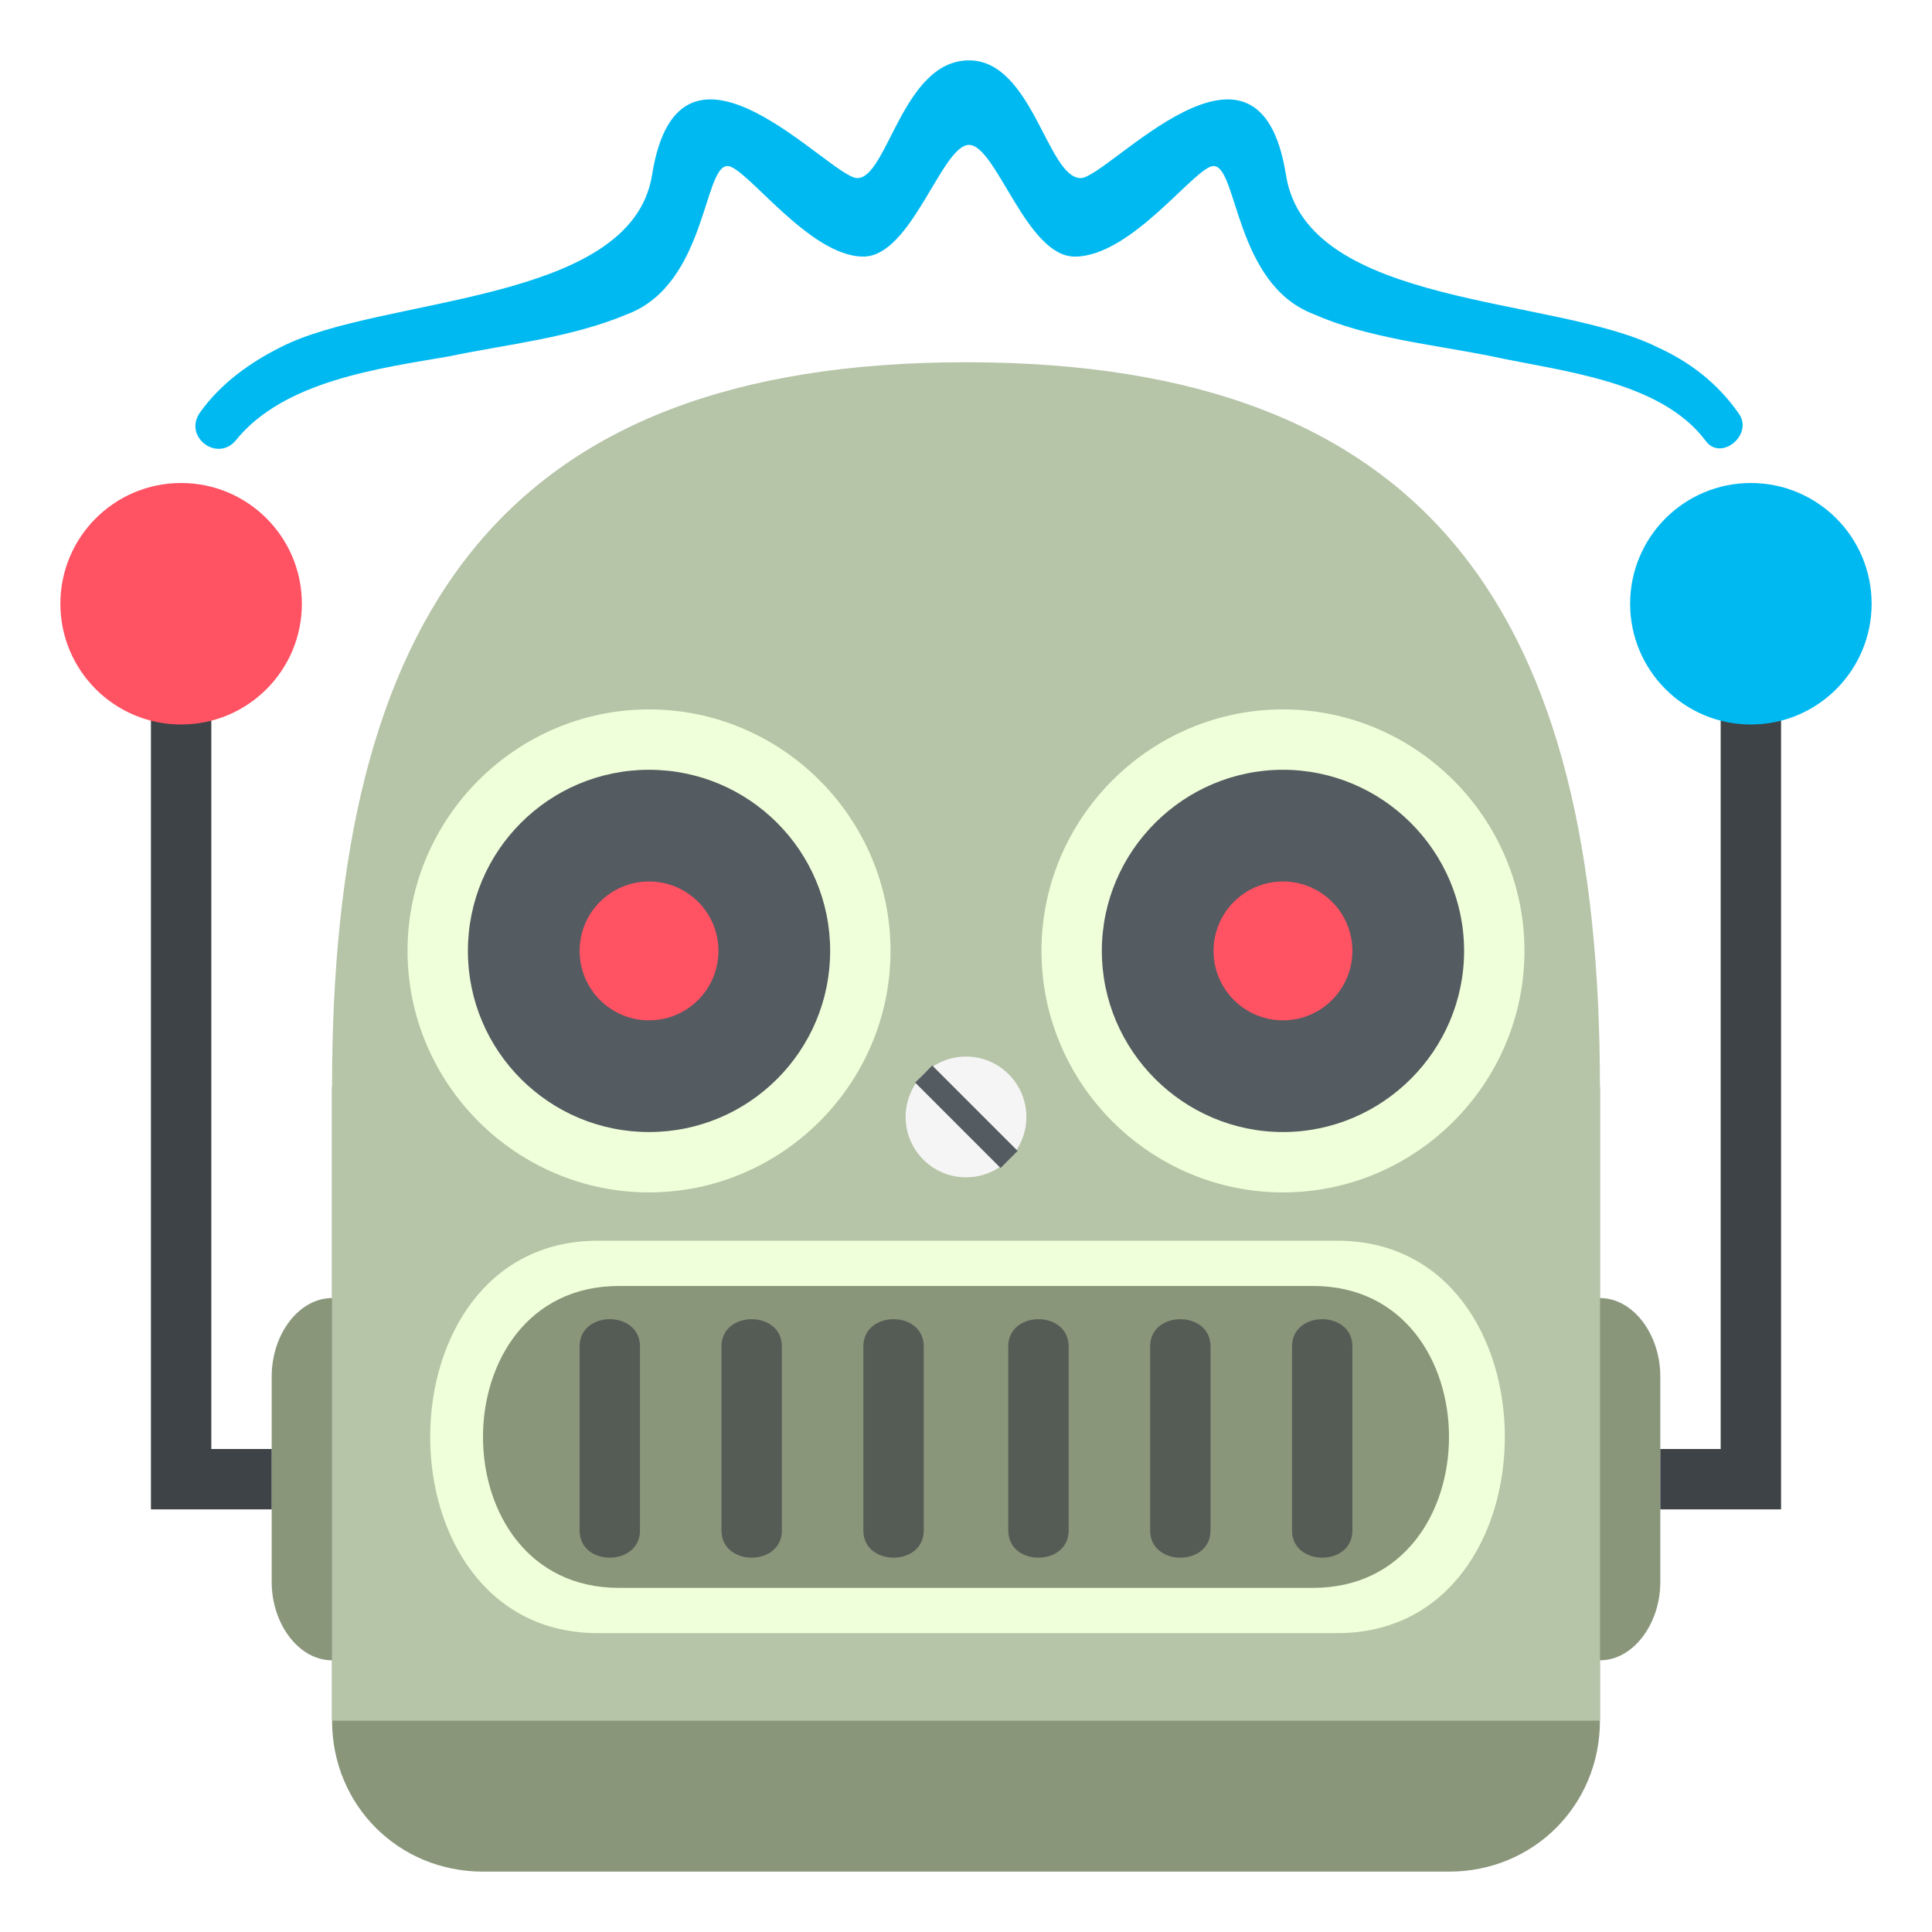
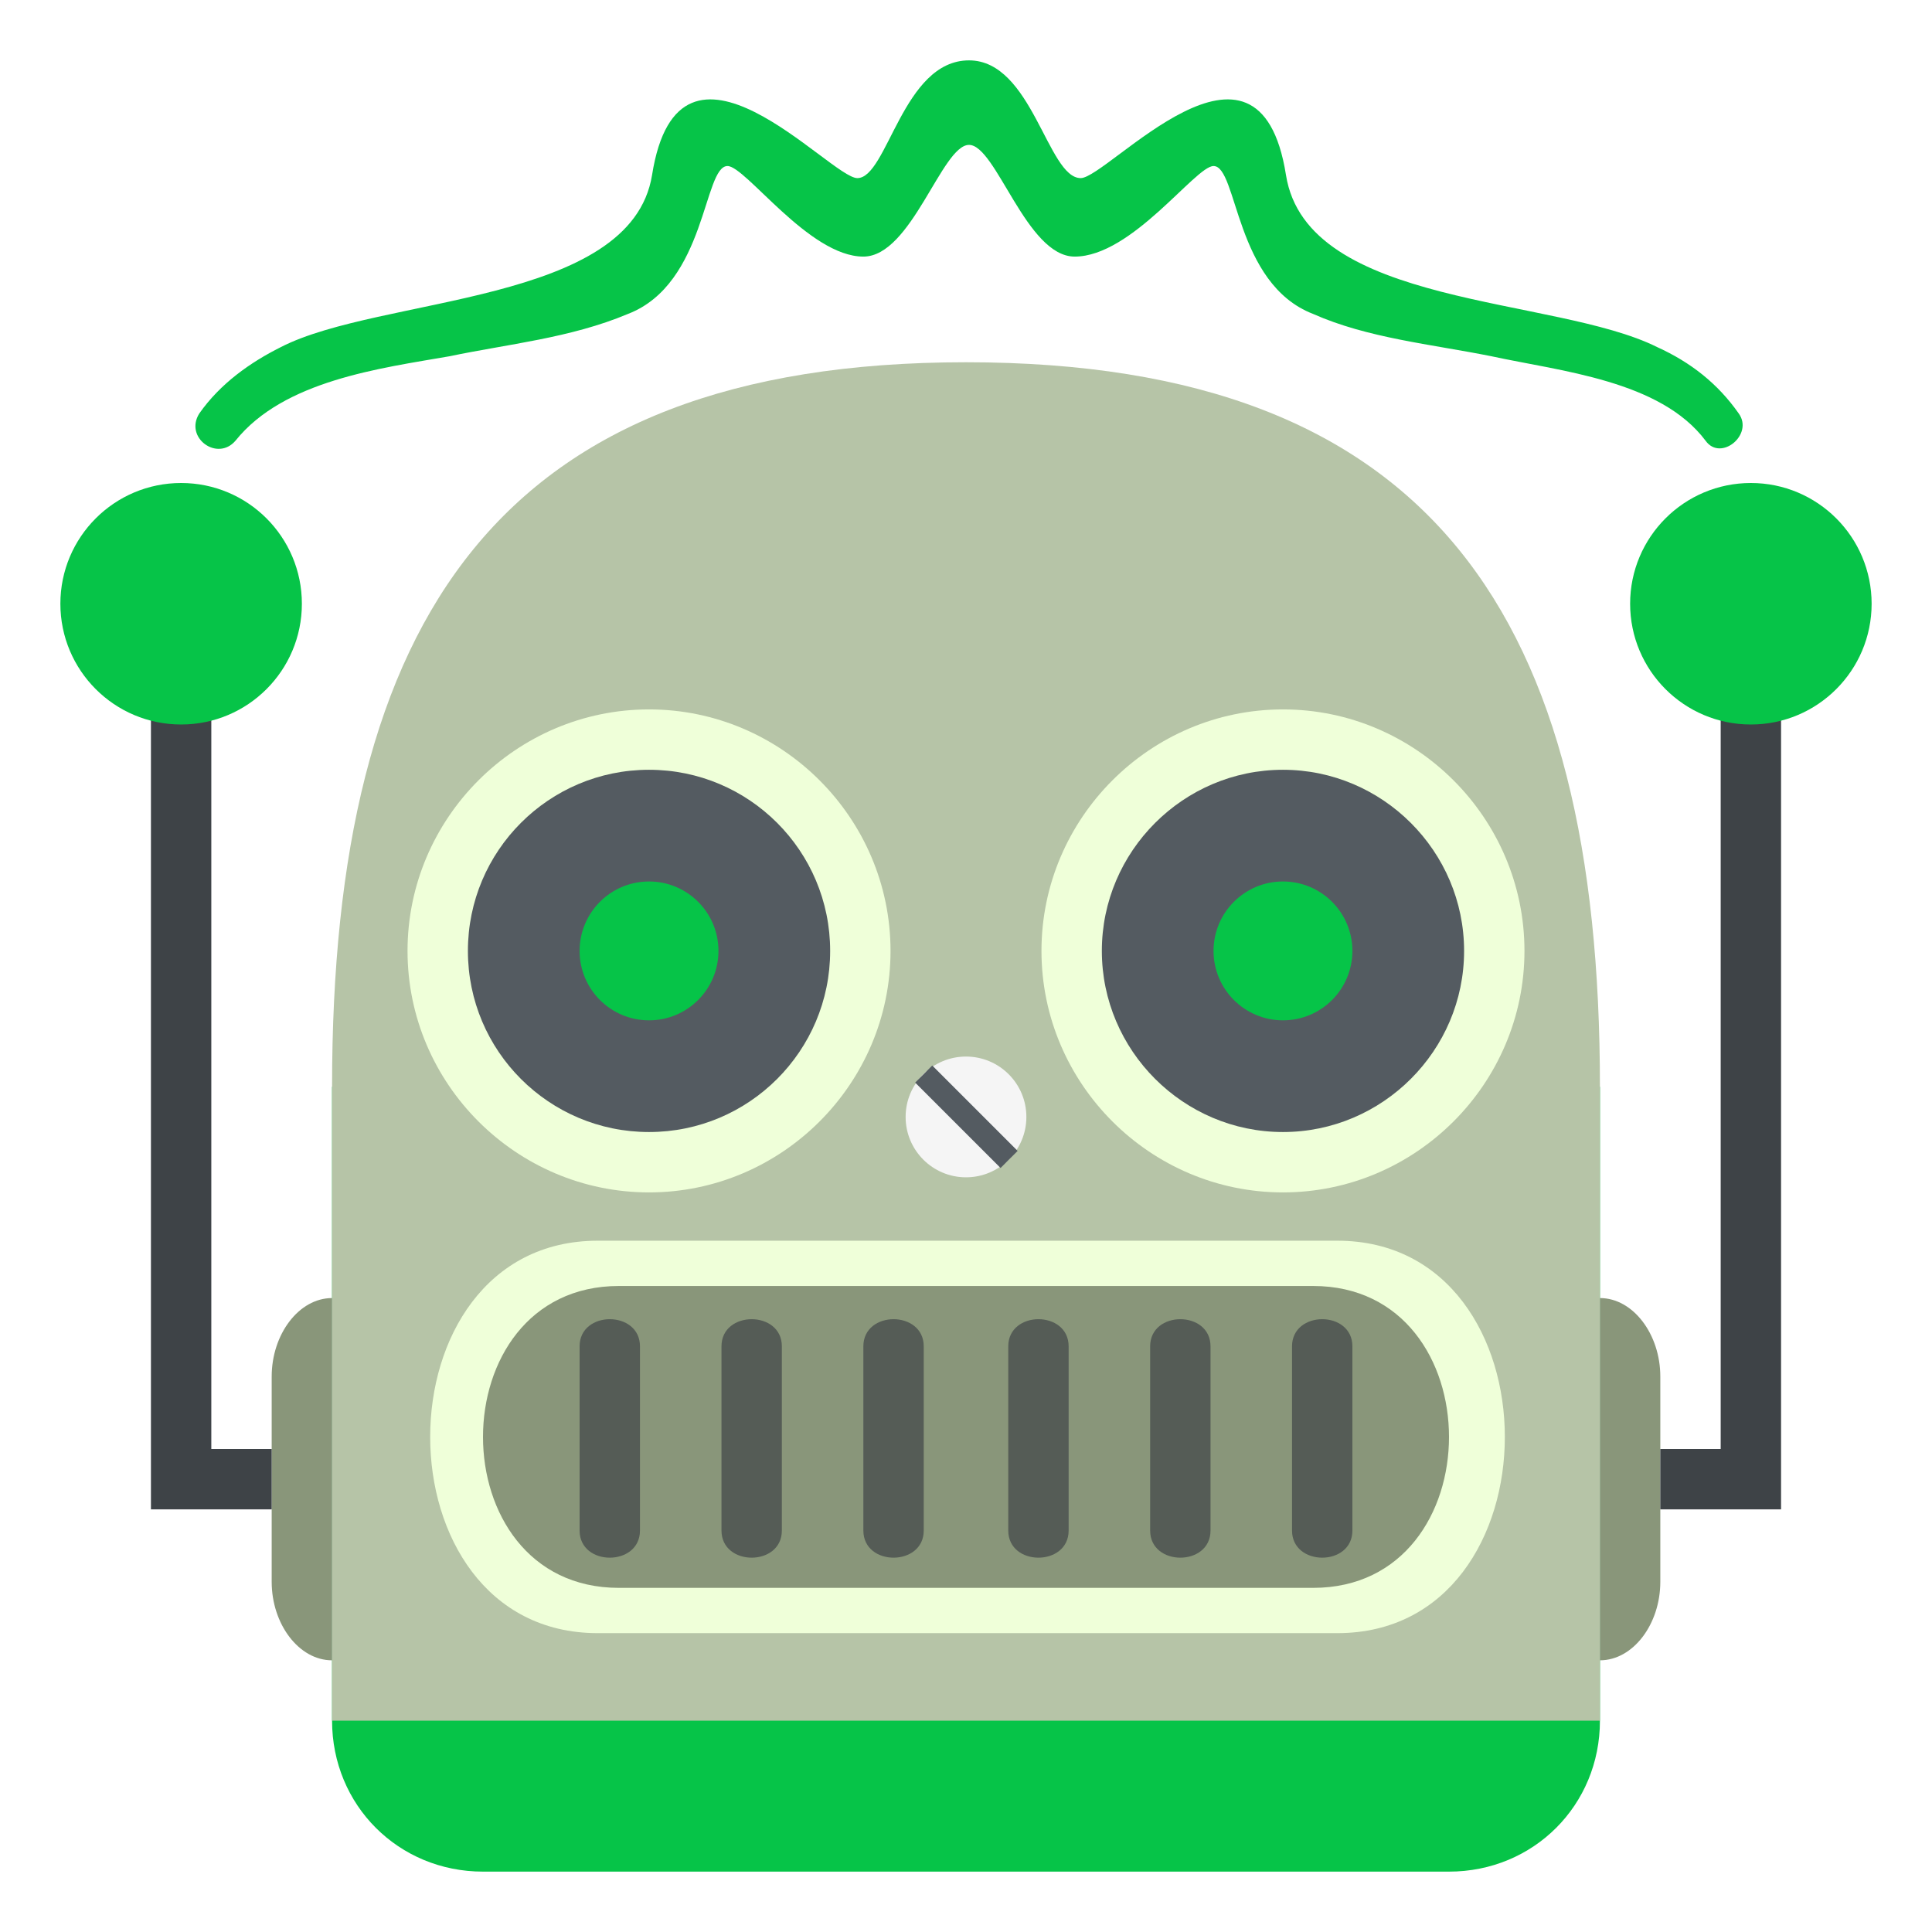
- <svg xmlns="http://www.w3.org/2000/svg" viewBox="0 0 64 64" enable-background="new 0 0 64 64">
-   <path d="m57.6 13.7c-.7-1-1.6-1.7-2.7-2.2-3.4-1.7-11.6-1.3-12.3-5.7-.9-5.7-5.9.1-6.8.1-1.1 0-1.6-3.9-3.7-3.9-2.2 0-2.7 3.9-3.7 3.9-.9 0-5.9-5.8-6.8-.1-.7 4.3-9 4-12.3 5.7-1 .5-2 1.2-2.7 2.2-.5.8.6 1.6 1.2.9 1.6-2 4.8-2.4 7.1-2.8 1.9-.4 4-.6 5.9-1.4 2.6-1 2.5-4.9 3.3-4.9.6 0 2.7 3 4.5 3 1.6 0 2.6-3.7 3.5-3.7.9 0 1.9 3.7 3.5 3.7 1.9 0 4-3 4.6-3 .8 0 .7 3.9 3.3 4.9 1.8.8 3.9 1 5.9 1.4 2.3.5 5.6.8 7.1 2.8.5.7 1.6-.2 1.1-.9" fill="#00b9f1" />
-   <path d="M53,57c0,2.8-2.2,5-5,5H16c-2.8,0-5-2.2-5-5V36h42V57z" fill="#89967a" />
-   <path d="m32 12c-15.5 0-21 8.5-21 24v21h42v-21c0-15.5-5.5-24-21-24" fill="#b6c4a7" />
-   <g fill="#89967a">
-     <path d="m11 55c-1.1 0-2-1.2-2-2.6v-6.8c0-1.4.9-2.6 2-2.6v12" />
-     <path d="m53 43c1.1 0 2 1.2 2 2.6v6.8c0 1.4-.9 2.6-2 2.6v-12" />
+ <svg xmlns="http://www.w3.org/2000/svg" width="100%" height="100%" viewBox="0 0 64 64" version="1.1" xml:space="preserve" style="fill-rule:evenodd;clip-rule:evenodd;stroke-linejoin:round;stroke-miterlimit:1.414;">
+   <path d="M57.6,13.7C56.9,12.7 56,12 54.9,11.5C51.5,9.8 43.3,10.2 42.6,5.8C41.7,0.1 36.7,5.9 35.8,5.9C34.7,5.9 34.2,2 32.1,2C29.9,2 29.4,5.9 28.4,5.9C27.5,5.9 22.5,0.1 21.6,5.8C20.9,10.1 12.6,9.8 9.3,11.5C8.3,12 7.3,12.7 6.6,13.7C6.1,14.5 7.2,15.3 7.8,14.6C9.4,12.6 12.6,12.2 14.9,11.8C16.8,11.4 18.9,11.2 20.8,10.4C23.4,9.4 23.3,5.5 24.1,5.5C24.7,5.5 26.8,8.5 28.6,8.5C30.2,8.5 31.2,4.8 32.1,4.8C33,4.8 34,8.5 35.6,8.5C37.5,8.5 39.6,5.5 40.2,5.5C41,5.5 40.9,9.4 43.5,10.4C45.3,11.2 47.4,11.4 49.4,11.8C51.7,12.3 55,12.6 56.5,14.6C57,15.3 58.1,14.4 57.6,13.7" style="fill:rgb(6,196,72);fill-rule:nonzero;" />
+   <path d="M53,57C53,59.8 50.8,62 48,62L16,62C13.2,62 11,59.8 11,57L11,36L53,36L53,57Z" style="fill:rgb(6,196,72);fill-rule:nonzero;" />
+   <path d="M32,12C16.5,12 11,20.5 11,36L11,57L53,57L53,36C53,20.5 47.5,12 32,12" style="fill:rgb(182,196,167);fill-rule:nonzero;" />
+   <g>
+     <path d="M11,55C9.9,55 9,53.8 9,52.4L9,45.6C9,44.2 9.9,43 11,43L11,55" style="fill:rgb(137,150,122);fill-rule:nonzero;" />
+     <path d="M53,43C54.1,43 55,44.2 55,45.6L55,52.4C55,53.8 54.1,55 53,55L53,43" style="fill:rgb(137,150,122);fill-rule:nonzero;" />
  </g>
-   <g fill="#3e4347">
-     <path d="m7 20h-2v30h2 2v-2h-2z" />
-     <path d="m57 20v28h-2v2h2 2v-30z" />
+   <g>
+     <path d="M7,20L5,20L5,50L9,50L9,48L7,48L7,20Z" style="fill:rgb(62,67,71);fill-rule:nonzero;" />
+     <path d="M57,20L57,48L55,48L55,50L59,50L59,20L57,20Z" style="fill:rgb(62,67,71);fill-rule:nonzero;" />
  </g>
-   <circle cx="58" cy="20" r="4" fill="#00b9f1" />
-   <g enable-background="new">
-     <circle cx="6" cy="20" r="4" fill="#ff5263" />
+   <circle cx="58" cy="20" r="4" style="fill:rgb(6,196,72);" />
+   <circle cx="6" cy="20" r="4" style="fill:rgb(6,196,72);" />
+   <path d="M21.5,39.5C17.1,39.5 13.5,35.9 13.5,31.5C13.5,27.1 17.1,23.5 21.5,23.5C25.9,23.5 29.5,27.1 29.5,31.5C29.5,35.9 25.9,39.5 21.5,39.5" style="fill:rgb(239,255,217);fill-rule:nonzero;" />
+   <circle cx="21.5" cy="31.5" r="6" style="fill:rgb(84,91,97);" />
+   <circle cx="21.5" cy="31.5" r="2.3" style="fill:rgb(6,196,72);" />
+   <path d="M42.5,39.5C38.1,39.5 34.5,35.9 34.5,31.5C34.5,27.1 38.1,23.5 42.5,23.5C46.9,23.5 50.5,27.1 50.5,31.5C50.5,35.9 46.9,39.5 42.5,39.5" style="fill:rgb(239,255,217);fill-rule:nonzero;" />
+   <path d="M42.5,37.5C39.2,37.5 36.5,34.8 36.5,31.5C36.5,28.2 39.2,25.5 42.5,25.5C45.8,25.5 48.5,28.2 48.5,31.5C48.5,34.8 45.8,37.5 42.5,37.5" style="fill:rgb(84,91,97);fill-rule:nonzero;" />
+   <circle cx="42.5" cy="31.5" r="2.3" style="fill:rgb(6,196,72);" />
+   <path d="M19.8,54.1C12.4,54.1 12.4,41.1 19.8,41.1L44.3,41.1C51.7,41.1 51.7,54.1 44.3,54.1L19.8,54.1" style="fill:rgb(239,255,217);fill-rule:nonzero;" />
+   <path d="M20.5,52.6C14.5,52.6 14.5,42.6 20.5,42.6L43.5,42.6C49.5,42.6 49.5,52.6 43.5,52.6L20.5,52.6" style="fill:rgb(137,150,122);fill-rule:nonzero;" />
+   <g>
+     <g opacity="0.7">
+       <path d="M21.2,50.7C21.2,51.9 19.2,51.9 19.2,50.7L19.2,44.6C19.2,43.4 21.2,43.4 21.2,44.6L21.2,50.7" style="fill:rgb(62,67,71);fill-rule:nonzero;" />
+       <path d="M25.9,50.7C25.9,51.9 23.9,51.9 23.9,50.7L23.9,44.6C23.9,43.4 25.9,43.4 25.9,44.6L25.9,50.7" style="fill:rgb(62,67,71);fill-rule:nonzero;" />
+       <path d="M30.6,50.7C30.6,51.9 28.6,51.9 28.6,50.7L28.6,44.6C28.6,43.4 30.6,43.4 30.6,44.6L30.6,50.7" style="fill:rgb(62,67,71);fill-rule:nonzero;" />
+       <path d="M35.4,50.7C35.4,51.9 33.4,51.9 33.4,50.7L33.4,44.6C33.4,43.4 35.4,43.4 35.4,44.6L35.4,50.7" style="fill:rgb(62,67,71);fill-rule:nonzero;" />
+       <path d="M40.1,50.7C40.1,51.9 38.1,51.9 38.1,50.7L38.1,44.6C38.1,43.4 40.1,43.4 40.1,44.6L40.1,50.7" style="fill:rgb(62,67,71);fill-rule:nonzero;" />
+       <path d="M44.8,50.7C44.8,51.9 42.8,51.9 42.8,50.7L42.8,44.6C42.8,43.4 44.8,43.4 44.8,44.6L44.8,50.7" style="fill:rgb(62,67,71);fill-rule:nonzero;" />
+     </g>
  </g>
-   <path d="m21.5 39.5c-4.4 0-8-3.6-8-8 0-4.4 3.6-8 8-8 4.4 0 8 3.6 8 8 0 4.4-3.6 8-8 8" fill="#efffd9" />
-   <circle cx="21.5" cy="31.5" r="6" fill="#545b61" />
-   <circle cx="21.5" cy="31.5" r="2.3" fill="#ff5263" />
-   <path d="m42.5 39.5c-4.4 0-8-3.6-8-8 0-4.4 3.6-8 8-8 4.4 0 8 3.6 8 8 0 4.4-3.6 8-8 8" fill="#efffd9" />
-   <path d="m42.5 37.5c-3.3 0-6-2.7-6-6 0-3.3 2.7-6 6-6 3.3 0 6 2.7 6 6 0 3.3-2.7 6-6 6" fill="#545b61" />
-   <circle cx="42.5" cy="31.5" r="2.3" fill="#ff5263" />
-   <path d="m19.8 54.1c-7.4 0-7.4-13 0-13h24.5c7.4 0 7.4 13 0 13h-24.5" fill="#efffd9" />
-   <path d="m20.5 52.6c-6 0-6-10 0-10h23c6 0 6 10 0 10h-23" fill="#89967a" />
-   <g opacity=".7" fill="#3e4347">
-     <path d="m21.2 50.7c0 1.2-2 1.2-2 0v-6.1c0-1.2 2-1.2 2 0v6.1" />
-     <path d="m25.9 50.7c0 1.2-2 1.2-2 0v-6.1c0-1.2 2-1.2 2 0v6.1" />
-     <path d="m30.6 50.7c0 1.2-2 1.2-2 0v-6.1c0-1.2 2-1.2 2 0v6.1" />
-     <path d="m35.4 50.7c0 1.2-2 1.2-2 0v-6.1c0-1.2 2-1.2 2 0v6.1" />
-     <path d="m40.1 50.7c0 1.2-2 1.2-2 0v-6.1c0-1.2 2-1.2 2 0v6.1" />
-     <path d="m44.8 50.7c0 1.2-2 1.2-2 0v-6.1c0-1.2 2-1.2 2 0v6.1" />
+   <circle cx="32" cy="37" r="2" style="fill:rgb(245,245,245);" />
+   <g transform="matrix(0.7071,-0.7071,0.7071,0.7071,-16.7765,33.4583)">
+     <path d="M31.6,35L32.4,35L32.4,39L31.6,39L31.6,35Z" style="fill:rgb(84,91,97);fill-rule:nonzero;" />
  </g>
-   <circle cx="32" cy="37" r="2" fill="#f5f5f5" />
-   <path transform="matrix(.7071-.7071.7071.7071-16.7765 33.4583)" fill="#545b61" d="m31.6 35h.8v4h-.8z" />
</svg>
